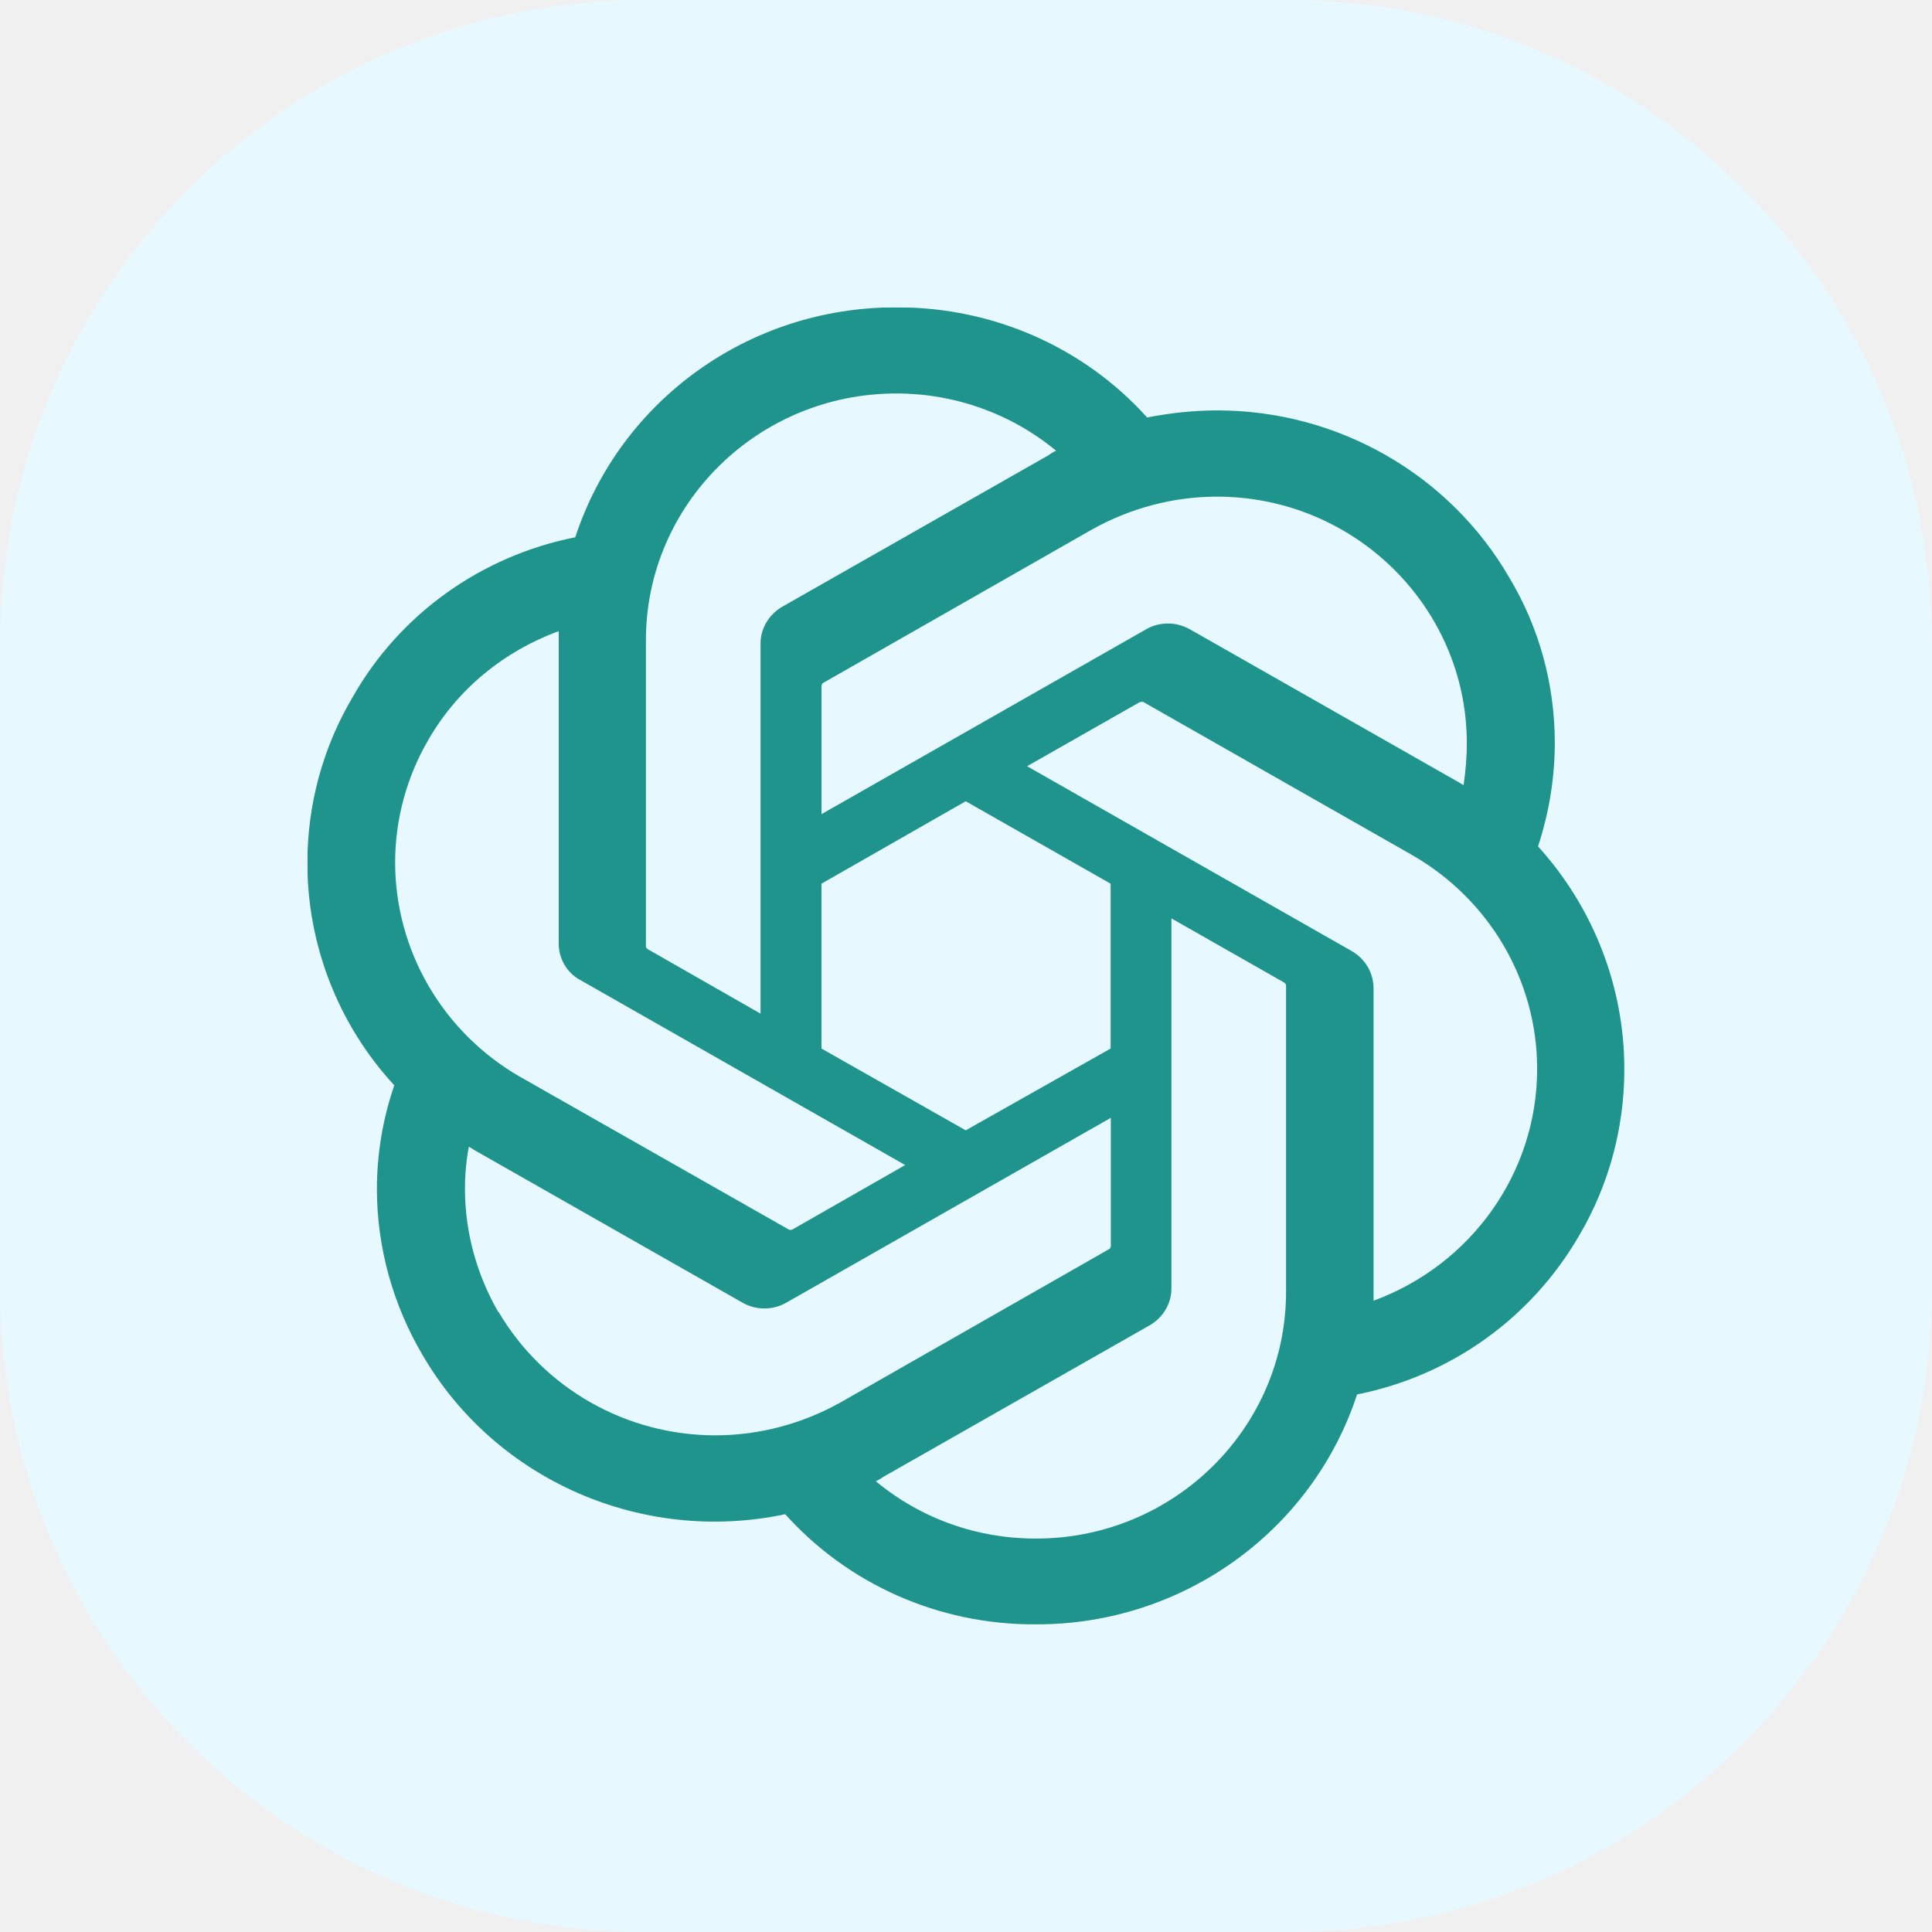
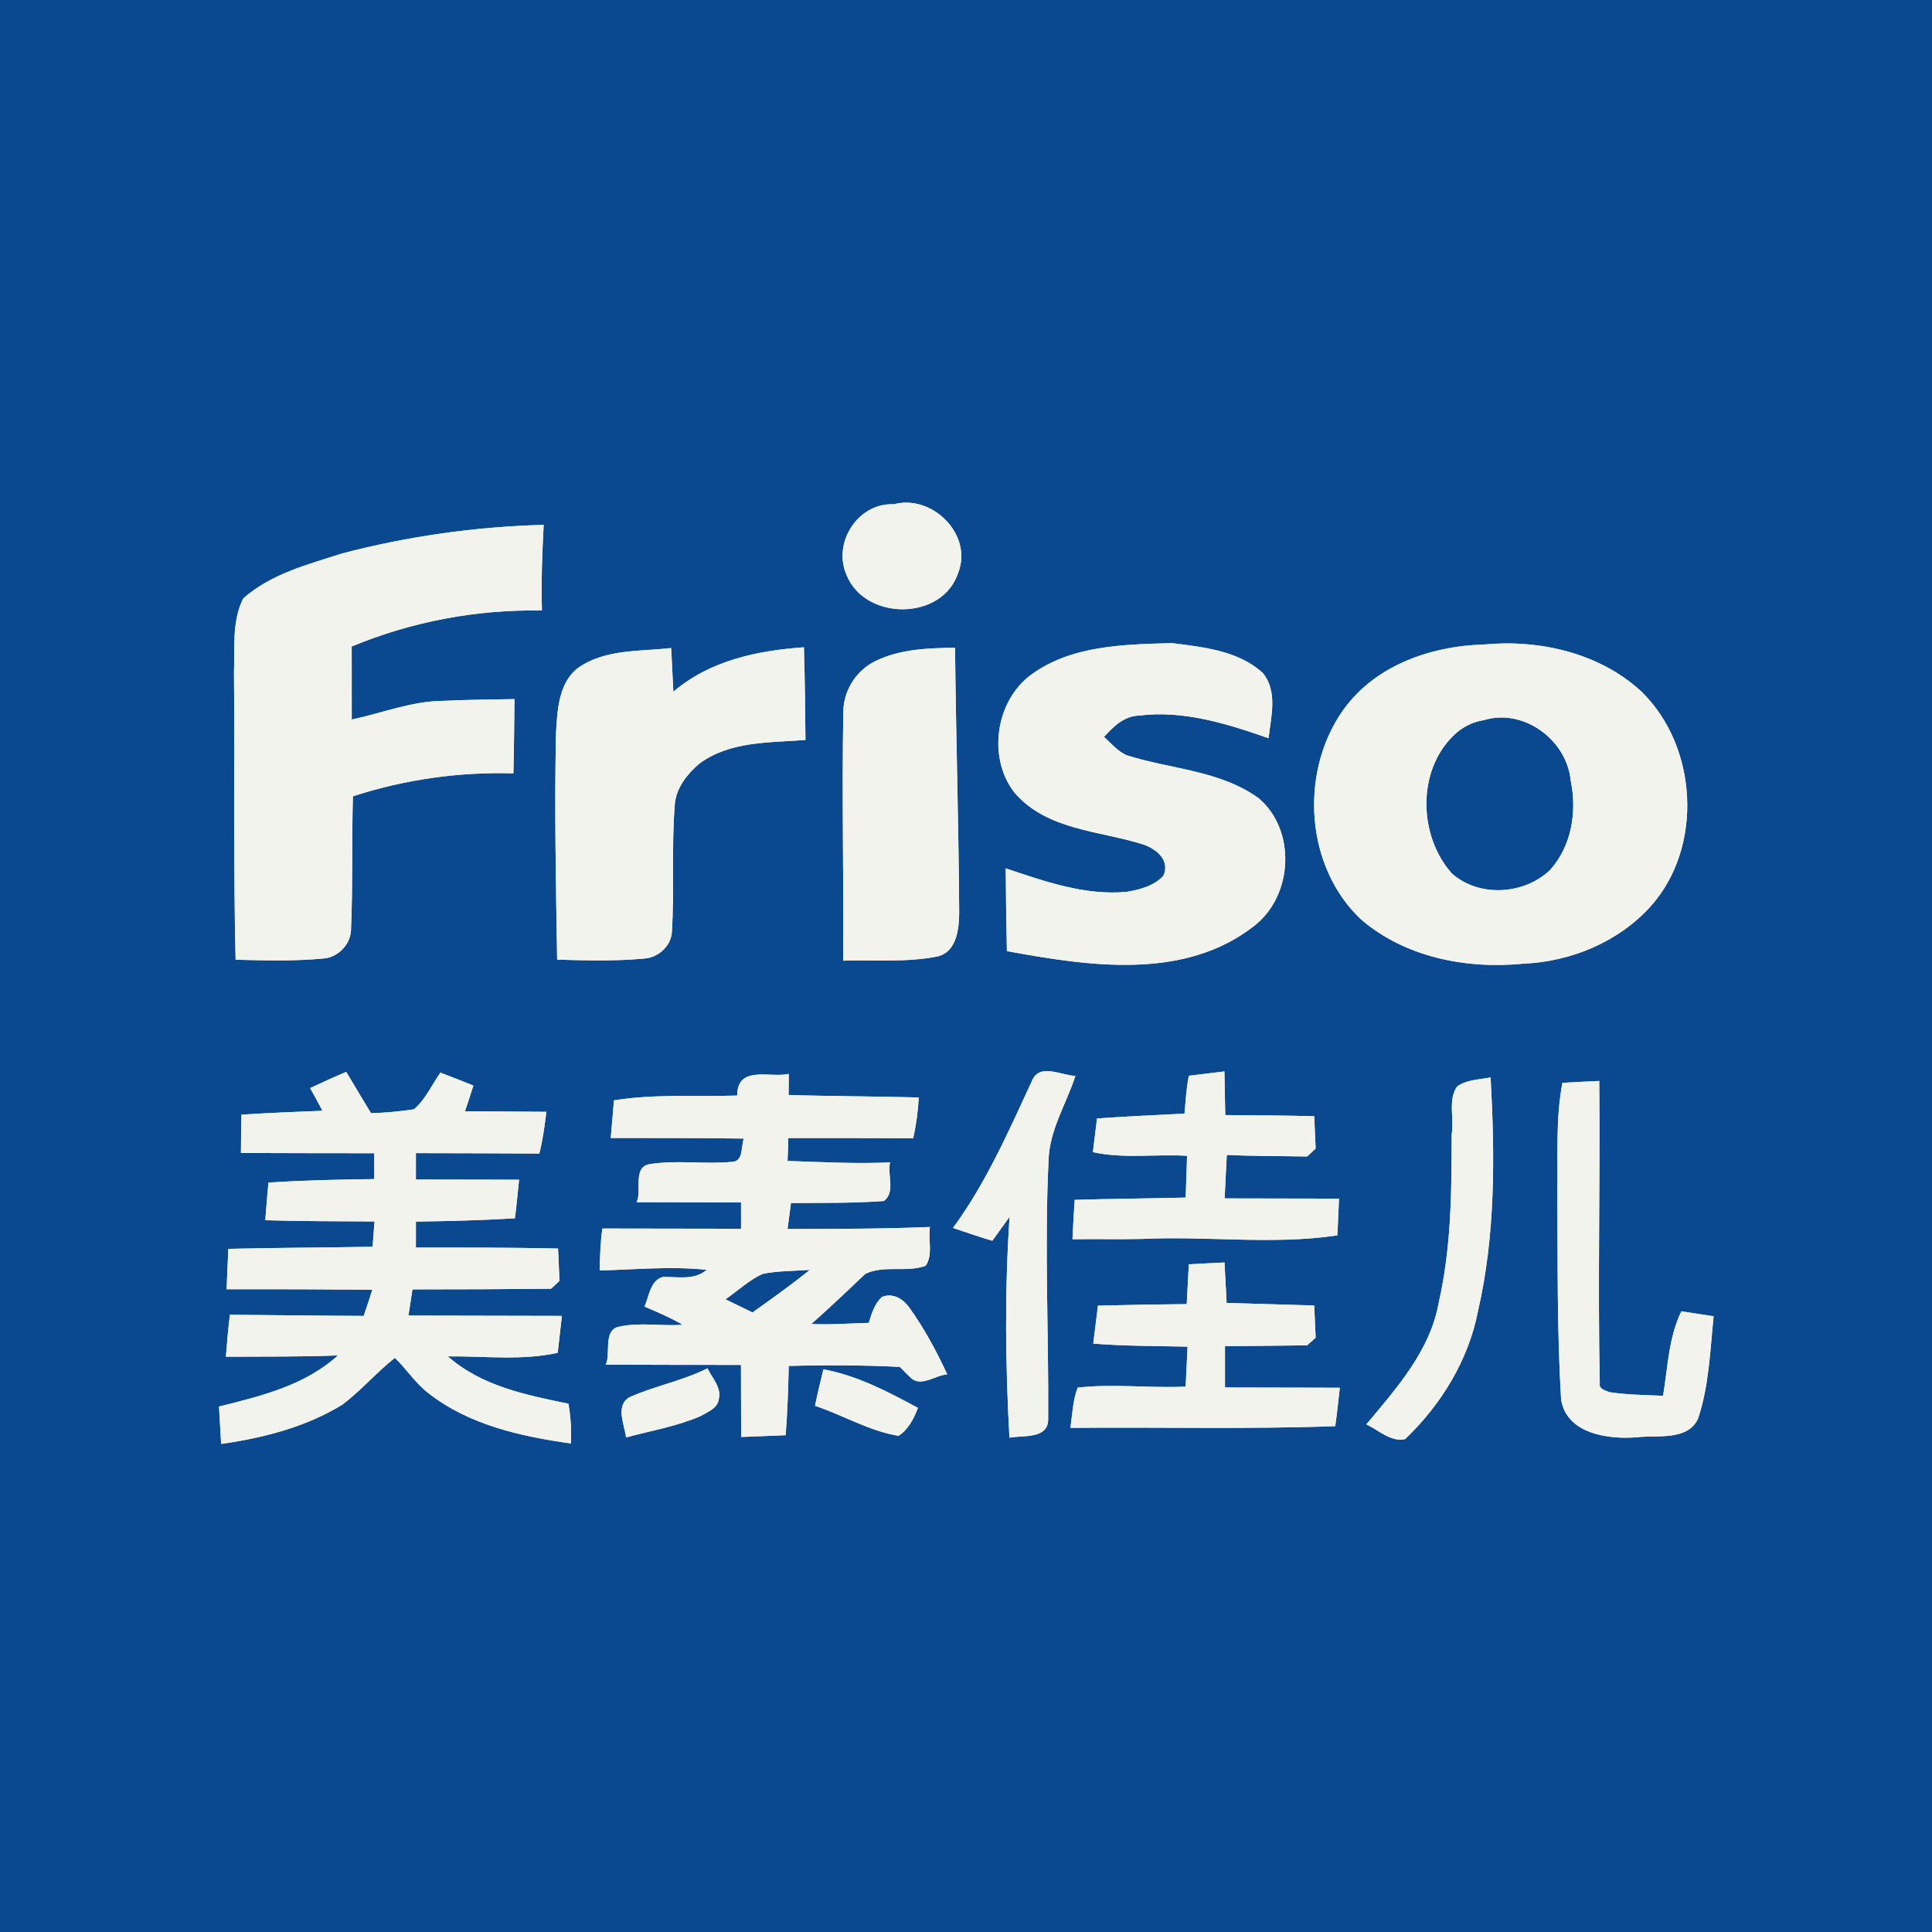
- <svg xmlns="http://www.w3.org/2000/svg" xmlns:xlink="http://www.w3.org/1999/xlink" width="30" height="30" viewBox="0 0 30 30" fill="none">
-   <defs>
-     <rect id="path_0" x="0" y="0" width="30" height="30" />
-     <rect id="path_1" x="0" y="0" width="20.455" height="20.455" />
-   </defs>
-   <g opacity="1" transform="translate(0 0)  rotate(0 15 15)">
-     <rect fill="#E7F8FF" opacity="1" transform="translate(0 0)  rotate(0 15 15)" x="0" y="0" width="30" height="30" rx="10" />
-     <mask id="bg-mask-0" fill="white">
-       <use xlink:href="#path_0" />
-     </mask>
-     <g mask="url(#bg-mask-0)">
-       <g opacity="1" transform="translate(4.772727 4.772727)  rotate(0 10.22727 10.22727)">
-         <mask id="bg-mask-1" fill="white">
-           <use xlink:href="#path_1" />
-         </mask>
-         <g mask="url(#bg-mask-1)">
-           <path id="分组 1" fill-rule="evenodd" style="fill:#1F948C" transform="translate(0 0)  rotate(0 10.22727 10.22727)" opacity="1" d="M19.11 8.37L19.11 8.37C19.28 7.85 19.37 7.31 19.37 6.76C19.37 5.86 19.13 4.97 18.66 4.19C17.73 2.59 16 1.6 14.13 1.6C13.76 1.6 13.4 1.64 13.04 1.71C12.06 0.62 10.65 0 9.17 0L9.14 0L9.13 0C6.86 0 4.86 1.44 4.16 3.57C2.7 3.86 1.44 4.76 0.71 6.04C0.24 6.83 0 7.72 0 8.63C0 9.9 0.48 11.14 1.35 12.08C1.17 12.6 1.08 13.15 1.08 13.69C1.08 14.6 1.33 15.49 1.79 16.27C2.92 18.21 5.2 19.21 7.42 18.74C8.4 19.83 9.8 20.45 11.28 20.45L11.31 20.45L11.33 20.45C13.59 20.45 15.6 19.01 16.3 16.88C17.76 16.59 19.01 15.69 19.75 14.41C20.21 13.63 20.45 12.74 20.45 11.83C20.45 10.55 19.97 9.32 19.11 8.37Z M8.947 18.158C8.907 18.188 8.867 18.208 8.827 18.228C9.527 18.808 10.397 19.118 11.307 19.118L11.317 19.118C13.457 19.118 15.197 17.398 15.197 15.288L15.197 10.528C15.197 10.508 15.177 10.488 15.157 10.478L13.417 9.488L13.417 15.238C13.417 15.468 13.287 15.688 13.077 15.808L8.947 18.158Z M8.277 17.005L12.447 14.625C12.466 14.615 12.476 14.595 12.476 14.575L12.476 14.575L12.476 12.585L7.437 15.455C7.227 15.575 6.967 15.575 6.757 15.455L2.627 13.105C2.587 13.085 2.537 13.045 2.507 13.035C2.467 13.245 2.447 13.465 2.447 13.685C2.447 14.355 2.627 15.015 2.967 15.605L2.967 15.595C3.667 16.785 4.947 17.515 6.337 17.515C7.017 17.515 7.687 17.335 8.277 17.005Z M3.903 5.168C3.903 5.128 3.903 5.068 3.903 5.028C3.053 5.338 2.333 5.928 1.883 6.708L1.883 6.708C1.543 7.288 1.363 7.948 1.363 8.618C1.363 9.988 2.103 11.258 3.303 11.948L7.473 14.318C7.493 14.328 7.513 14.328 7.533 14.318L9.283 13.318L4.243 10.448C4.033 10.338 3.903 10.118 3.903 9.878L3.903 9.878L3.903 5.168Z M17.156 8.505L12.976 6.125C12.956 6.125 12.936 6.125 12.916 6.135L11.176 7.125L16.216 9.995C16.426 10.115 16.556 10.335 16.556 10.575C16.556 10.575 16.556 10.575 16.556 10.575L16.556 15.425C18.076 14.865 19.096 13.435 19.096 11.825C19.096 10.455 18.356 9.195 17.156 8.505Z M8.014 5.829C7.994 5.839 7.984 5.859 7.984 5.879L7.984 5.879L7.984 7.869L13.024 4.999C13.124 4.939 13.244 4.909 13.364 4.909C13.484 4.909 13.594 4.939 13.704 4.999L17.834 7.349C17.874 7.369 17.914 7.399 17.954 7.419L17.954 7.419C17.984 7.209 18.004 6.989 18.004 6.769C18.004 4.659 16.264 2.939 14.124 2.939C13.444 2.939 12.774 3.119 12.184 3.449L8.014 5.829Z M9.147 1.337C6.997 1.337 5.257 3.057 5.257 5.167L5.257 9.927C5.257 9.947 5.277 9.957 5.287 9.967L7.037 10.967L7.037 5.227L7.037 5.217C7.037 4.987 7.167 4.767 7.377 4.647L11.507 2.297C11.547 2.267 11.597 2.237 11.627 2.227C10.927 1.647 10.047 1.337 9.147 1.337Z M7.983 11.509L10.223 12.779L12.473 11.509L12.473 8.949L10.223 7.669L7.983 8.949L7.983 11.509Z " />
-         </g>
-       </g>
-     </g>
+ <svg xmlns="http://www.w3.org/2000/svg" width="300pt" height="300pt" viewBox="0 0 511 511" version="1.1">
+   <g id="#0a4990ff">
+     <path fill="#0a4990" opacity="1.00" d=" M 0.00 0.00 L 511.00 0.00 L 511.00 511.00 L 0.00 511.00 L 0.00 0.00 M 236.40 133.38 C 226.94 132.92 220.14 143.57 223.90 152.06 C 228.78 164.28 249.34 164.28 253.46 151.42 C 257.36 141.32 246.45 130.63 236.40 133.38 M 90.37 146.42 C 81.31 149.34 71.62 151.81 64.32 158.30 C 61.29 164.38 62.12 171.46 61.89 177.99 C 62.13 203.27 61.70 228.56 62.32 253.84 C 70.08 254.03 77.86 254.25 85.60 253.51 C 89.41 253.20 92.69 249.84 92.83 246.01 C 93.35 234.22 93.01 222.41 93.34 210.62 C 107.04 206.15 121.36 204.14 135.79 204.54 C 135.97 198.00 135.98 191.45 136.08 184.91 C 129.90 185.00 123.73 185.07 117.56 185.36 C 109.11 185.37 101.19 188.57 93.03 190.32 C 93.02 183.88 93.02 177.43 93.02 170.99 C 108.96 164.38 126.08 161.16 143.34 161.48 C 143.12 153.92 143.39 146.36 143.80 138.82 C 125.78 139.31 107.80 141.83 90.37 146.42 M 272.59 178.57 C 263.28 185.51 261.15 200.53 268.35 209.67 C 277.01 219.74 291.01 219.66 302.68 223.45 C 305.87 224.64 309.52 227.53 307.73 231.60 C 305.27 234.33 301.42 235.32 297.93 235.90 C 286.85 236.89 276.33 233.12 266.01 229.68 C 266.07 236.97 266.15 244.26 266.32 251.56 C 287.88 255.52 313.26 259.44 331.81 244.82 C 342.04 236.80 342.88 219.55 332.87 211.10 C 322.68 203.74 309.64 203.47 298.05 199.77 C 295.62 198.77 293.93 196.59 291.99 194.90 C 294.51 192.20 297.22 189.39 301.28 189.26 C 313.03 187.79 324.56 191.42 335.52 195.25 C 336.15 189.60 338.03 182.94 334.00 178.00 C 327.57 172.09 318.26 171.15 309.97 170.10 C 297.28 170.46 283.22 170.66 272.59 178.57 M 392.45 170.47 C 378.05 170.89 362.95 176.25 354.66 188.68 C 343.74 205.04 345.40 229.35 359.90 243.10 C 371.56 253.22 387.93 256.39 402.98 254.88 C 415.57 254.34 428.14 249.11 436.63 239.67 C 450.61 223.98 449.06 197.41 434.11 182.88 C 423.05 172.68 407.13 169.07 392.45 170.47 M 152.89 176.65 C 147.71 180.59 147.39 188.02 147.06 193.96 C 146.62 213.91 147.05 233.87 147.36 253.82 C 155.11 254.03 162.88 254.25 170.60 253.51 C 174.08 253.20 177.26 250.39 177.68 246.88 C 178.44 235.40 177.54 223.87 178.51 212.40 C 178.99 208.21 181.84 204.63 184.97 201.98 C 193.00 196.00 203.54 196.44 213.04 195.72 C 212.97 187.55 212.87 179.38 212.63 171.21 C 200.36 172.04 187.64 174.75 178.10 182.97 C 177.91 179.11 177.72 175.26 177.52 171.40 C 169.19 172.35 160.07 171.62 152.89 176.65 M 231.72 174.76 C 226.65 177.14 223.21 182.36 223.06 187.97 C 222.65 210.00 223.18 232.05 223.00 254.09 C 231.30 253.83 239.77 254.61 247.95 252.97 C 252.98 251.80 253.62 245.88 253.70 241.60 C 253.56 218.18 252.84 194.76 252.60 171.34 C 245.55 171.39 238.18 171.68 231.72 174.76 M 272.95 285.89 C 266.76 299.23 260.82 312.86 252.06 324.78 C 255.52 325.93 258.95 327.14 262.46 328.17 C 263.97 326.05 265.51 323.95 267.03 321.84 C 265.71 341.30 265.92 360.81 266.99 380.27 C 270.43 379.57 276.95 380.70 277.23 375.70 C 277.41 352.81 276.22 329.89 277.33 307.02 C 277.51 298.97 282.01 292.05 284.43 284.58 C 280.62 284.42 274.88 281.09 272.95 285.89 M 82.03 287.79 C 83.14 289.77 84.23 291.77 85.28 293.79 C 78.14 294.08 71.00 294.35 63.87 294.82 C 63.78 298.19 63.75 301.56 63.73 304.95 C 75.49 305.01 87.24 305.00 99.00 305.02 C 99.00 306.73 99.00 310.15 99.00 311.86 C 89.66 311.98 80.32 312.17 71.00 312.79 C 70.71 316.09 70.40 319.43 70.17 322.74 C 79.80 323.03 89.43 323.00 99.06 323.07 C 98.94 324.74 98.68 328.09 98.55 329.76 C 85.83 330.00 73.11 330.00 60.39 330.32 C 60.28 332.99 60.04 338.32 59.93 340.99 C 72.78 340.96 85.63 341.01 98.48 341.12 C 97.75 343.44 97.00 345.75 96.19 348.05 C 84.40 348.01 72.60 347.84 60.81 347.74 C 60.35 351.43 60.03 355.12 59.75 358.84 C 69.62 358.79 79.50 358.88 89.37 358.50 C 80.65 366.46 69.05 369.25 57.93 372.02 C 58.11 375.33 58.29 378.58 58.49 381.91 C 69.66 380.32 80.87 377.46 90.57 371.51 C 95.52 367.76 99.58 362.99 104.44 359.14 C 107.58 362.14 109.90 365.93 113.41 368.55 C 124.09 376.91 137.85 379.94 150.99 381.78 C 151.17 378.27 150.95 374.75 150.35 371.28 C 139.10 368.95 127.34 366.62 118.46 358.75 C 128.10 358.65 138.02 359.91 147.51 357.81 C 147.79 355.37 148.33 350.49 148.61 348.05 C 135.08 348.00 121.55 347.99 108.03 347.96 C 108.38 345.65 108.74 343.34 109.09 341.03 C 121.31 341.03 133.52 340.99 145.74 340.86 C 146.48 340.16 147.23 339.48 147.98 338.79 C 147.87 335.94 147.72 333.06 147.60 330.23 C 135.07 329.96 122.53 329.96 110.00 329.97 C 110.00 328.26 110.00 324.82 110.00 323.10 C 118.73 322.97 127.47 322.77 136.19 322.22 C 136.63 318.84 136.95 315.41 137.28 312.03 C 128.19 312.01 119.09 311.99 110.00 311.98 C 110.00 310.24 110.00 306.74 110.00 304.99 C 120.88 305.01 131.76 305.04 142.65 305.10 C 143.56 301.48 144.07 297.76 144.51 294.07 C 137.33 294.02 130.15 293.98 122.98 293.92 C 123.74 291.66 124.50 289.40 125.21 287.13 C 122.31 285.96 119.41 284.79 116.48 283.71 C 114.20 286.95 112.55 290.76 109.51 293.40 C 105.75 293.97 101.96 294.32 98.14 294.44 C 95.94 290.80 93.74 287.16 91.58 283.51 C 88.37 284.86 85.19 286.31 82.03 287.79 M 194.98 289.77 C 184.13 290.12 173.13 289.29 162.39 291.04 C 162.18 293.53 161.75 298.49 161.54 300.98 C 173.27 300.99 185.00 300.98 196.73 301.14 C 195.95 303.40 196.65 307.17 193.64 307.30 C 186.35 308.02 178.91 306.73 171.65 307.94 C 167.27 308.82 169.84 315.40 168.36 317.96 C 177.57 317.99 186.78 318.01 196.00 318.02 C 196.00 319.76 196.00 323.26 196.00 325.00 C 183.78 324.99 171.55 324.98 159.33 324.94 C 158.78 328.61 158.71 332.32 158.61 336.03 C 168.04 335.79 177.50 334.85 186.92 335.86 C 183.58 338.73 179.28 337.65 175.31 337.75 C 171.96 338.68 171.71 342.87 170.47 345.58 C 173.90 347.04 177.34 348.51 180.58 350.39 C 175.02 350.83 169.35 349.68 163.87 350.88 C 159.30 351.63 161.67 358.28 160.20 360.94 C 172.13 361.00 184.05 361.00 195.98 361.01 C 195.99 367.37 196.02 373.71 196.03 380.07 C 199.95 379.92 203.87 379.76 207.80 379.60 C 208.28 373.50 208.48 367.39 208.61 361.28 C 218.40 361.01 228.21 361.05 238.00 361.53 C 238.92 362.47 239.83 363.43 240.82 364.32 C 243.48 367.08 247.50 363.66 250.54 363.52 C 247.66 357.28 244.38 351.21 240.35 345.63 C 238.77 343.53 236.11 341.86 233.23 343.05 C 231.32 344.87 230.52 347.43 229.79 349.89 C 224.72 350.02 219.66 350.44 214.59 350.19 C 219.43 345.88 224.15 341.44 228.82 336.96 C 233.76 334.50 239.70 336.66 244.82 334.79 C 246.88 331.86 245.39 327.76 245.97 324.53 C 233.42 325.04 220.86 325.04 208.30 325.06 C 208.61 322.77 208.91 320.48 209.20 318.19 C 217.39 318.12 225.58 318.26 233.75 317.66 C 236.97 315.37 234.57 310.46 235.43 307.45 C 226.38 307.85 217.33 307.37 208.29 307.06 C 208.39 305.04 208.47 303.03 208.50 301.01 C 219.51 300.99 230.52 301.02 241.54 301.06 C 242.33 297.51 242.80 293.90 243.01 290.27 C 231.53 289.96 220.05 289.98 208.57 289.61 C 208.60 287.75 208.63 285.89 208.64 284.04 C 203.73 285.19 195.02 281.58 194.98 289.77 M 314.45 284.53 C 313.76 287.82 313.61 291.20 313.29 294.55 C 305.57 294.94 297.85 295.28 290.15 295.83 C 289.78 298.79 289.44 301.76 289.07 304.73 C 297.27 306.54 305.67 305.19 313.97 305.70 C 313.88 308.46 313.70 313.99 313.61 316.75 C 303.83 317.01 294.03 317.05 284.25 317.36 C 284.02 320.82 283.80 324.30 283.67 327.77 C 289.79 327.67 295.89 327.83 302.01 327.69 C 319.22 326.86 336.57 329.31 353.71 326.75 C 353.91 323.52 353.99 320.24 354.16 317.03 C 344.08 317.01 333.99 316.99 323.91 316.97 C 324.08 313.13 324.27 309.29 324.48 305.47 C 331.55 305.80 338.64 305.75 345.72 305.88 C 346.47 305.17 347.22 304.48 347.98 303.79 C 347.87 300.94 347.70 298.06 347.60 295.23 C 339.76 295.03 331.91 294.99 324.07 294.93 C 324.02 292.04 323.91 286.27 323.85 283.38 C 321.50 283.67 316.80 284.24 314.45 284.53 M 385.38 287.37 C 382.90 291.02 384.68 295.91 383.96 299.98 C 383.96 314.84 383.88 329.88 380.55 344.45 C 378.33 357.17 369.40 367.16 361.39 376.73 C 364.60 378.26 367.89 381.46 371.62 380.65 C 381.09 371.65 388.37 359.82 390.90 346.87 C 395.56 326.62 395.40 305.59 394.25 284.97 C 391.26 285.56 387.97 285.54 385.38 287.37 M 413.25 286.40 C 411.45 295.82 412.07 305.46 411.91 315.00 C 412.03 333.38 411.80 351.81 412.90 370.15 C 414.37 379.30 425.45 380.76 433.02 380.14 C 438.11 379.51 446.41 381.20 449.12 375.21 C 452.03 366.50 452.31 357.21 453.24 348.15 C 450.32 347.67 447.57 347.30 444.70 346.83 C 441.32 353.79 441.12 361.67 439.87 369.18 C 435.13 368.97 430.34 368.92 425.67 368.22 C 424.71 367.77 422.87 367.42 423.13 366.00 C 422.58 339.31 423.25 312.60 422.99 285.90 C 419.75 286.07 416.46 286.21 413.25 286.40 M 314.44 334.40 C 314.30 337.03 314.02 342.30 313.88 344.93 C 306.05 345.00 298.22 345.13 290.40 345.34 C 289.99 348.69 289.58 352.02 289.16 355.37 C 297.45 356.05 305.78 355.98 314.10 356.18 C 313.97 358.83 313.72 364.12 313.60 366.76 C 304.10 367.19 294.48 365.95 285.05 367.01 C 283.72 370.39 283.65 374.09 283.12 377.66 C 306.46 377.42 329.83 378.05 353.16 377.21 C 353.64 373.84 353.99 370.42 354.37 367.05 C 344.24 367.01 334.12 366.99 324.00 366.98 C 324.00 364.24 324.00 358.78 324.00 356.05 C 331.24 355.99 338.49 355.93 345.74 355.83 C 346.48 355.15 347.23 354.47 347.98 353.80 C 347.87 350.96 347.70 348.09 347.60 345.29 C 339.88 345.04 332.15 344.87 324.43 344.62 C 324.29 341.95 324.01 336.59 323.87 333.92 C 320.73 334.09 317.56 334.21 314.44 334.40 M 166.44 369.58 C 162.70 371.84 165.18 376.82 165.59 380.19 C 172.16 378.40 178.97 377.28 185.24 374.57 C 187.15 373.47 189.86 372.49 190.13 369.98 C 190.84 366.92 188.33 364.47 187.12 361.91 C 180.52 365.24 173.15 366.57 166.44 369.58 M 217.79 362.18 C 216.99 365.39 216.23 368.57 215.57 371.82 C 222.98 374.30 229.87 378.48 237.65 379.77 C 240.28 378.07 241.70 375.20 242.79 372.38 C 234.87 368.10 226.74 363.83 217.79 362.18 Z" />
+     <path fill="#0a4990" opacity="1.00" d=" M 392.43 190.48 C 403.06 187.21 414.44 195.80 415.44 206.44 C 417.13 214.64 415.74 223.65 410.04 230.04 C 403.24 236.67 391.20 237.45 383.99 231.01 C 375.19 221.11 374.71 203.94 384.49 194.50 C 386.64 192.39 389.44 190.92 392.43 190.48 Z" />
+     <path fill="#0a4990" opacity="1.00" d=" M 201.73 336.92 C 205.82 336.11 210.06 336.17 214.22 335.87 C 209.30 339.82 204.17 343.48 199.03 347.14 C 196.64 345.99 194.25 344.83 191.88 343.66 C 195.15 341.40 198.10 338.58 201.73 336.92 Z" />
+   </g>
+   <g id="#f3f3edff">
+     <path fill="#f3f3ed" opacity="1.00" d=" M 236.40 133.38 C 246.45 130.63 257.36 141.32 253.46 151.42 C 249.34 164.28 228.78 164.28 223.90 152.06 C 220.14 143.57 226.94 132.92 236.40 133.38 Z" />
+     <path fill="#f3f3ed" opacity="1.00" d=" M 90.37 146.42 C 107.80 141.83 125.78 139.31 143.80 138.82 C 143.39 146.36 143.12 153.92 143.34 161.48 C 126.08 161.16 108.96 164.38 93.02 170.99 C 93.02 177.43 93.02 183.88 93.03 190.32 C 101.19 188.57 109.11 185.37 117.56 185.36 C 123.73 185.07 129.90 185.00 136.08 184.91 C 135.98 191.45 135.97 198.00 135.79 204.54 C 121.36 204.14 107.04 206.15 93.34 210.62 C 93.01 222.41 93.35 234.22 92.83 246.01 C 92.69 249.84 89.41 253.20 85.60 253.51 C 77.86 254.25 70.08 254.03 62.32 253.84 C 61.70 228.56 62.13 203.27 61.89 177.99 C 62.12 171.46 61.29 164.38 64.32 158.30 C 71.62 151.81 81.31 149.34 90.37 146.42 Z" />
+     <path fill="#f3f3ed" opacity="1.00" d=" M 272.59 178.57 C 283.22 170.66 297.28 170.46 309.97 170.10 C 318.26 171.15 327.57 172.09 334.00 178.00 C 338.03 182.94 336.15 189.60 335.52 195.25 C 324.56 191.42 313.03 187.79 301.28 189.26 C 297.22 189.39 294.51 192.20 291.99 194.90 C 293.93 196.59 295.62 198.77 298.05 199.77 C 309.64 203.47 322.68 203.74 332.87 211.10 C 342.88 219.55 342.04 236.80 331.81 244.82 C 313.26 259.44 287.88 255.52 266.32 251.56 C 266.15 244.26 266.07 236.97 266.01 229.68 C 276.33 233.12 286.85 236.89 297.93 235.90 C 301.42 235.32 305.27 234.33 307.73 231.60 C 309.52 227.53 305.87 224.64 302.68 223.45 C 291.01 219.66 277.01 219.74 268.35 209.67 C 261.15 200.53 263.28 185.51 272.59 178.57 Z" />
+     <path fill="#f3f3ed" opacity="1.00" d=" M 392.45 170.47 C 407.13 169.07 423.05 172.68 434.11 182.88 C 449.06 197.41 450.61 223.98 436.63 239.67 C 428.14 249.11 415.57 254.34 402.98 254.88 C 387.93 256.39 371.56 253.22 359.90 243.10 C 345.40 229.35 343.74 205.04 354.66 188.68 C 362.95 176.25 378.05 170.89 392.45 170.47 M 392.43 190.48 C 389.44 190.92 386.64 192.39 384.49 194.50 C 374.71 203.94 375.19 221.11 383.99 231.01 C 391.20 237.45 403.24 236.67 410.04 230.04 C 415.74 223.65 417.13 214.64 415.44 206.44 C 414.44 195.80 403.06 187.21 392.43 190.48 Z" />
+     <path fill="#f3f3ed" opacity="1.00" d=" M 152.89 176.65 C 160.07 171.62 169.19 172.35 177.52 171.40 C 177.72 175.26 177.91 179.11 178.10 182.97 C 187.64 174.75 200.36 172.04 212.63 171.21 C 212.87 179.38 212.97 187.55 213.04 195.72 C 203.54 196.44 193.00 196.00 184.97 201.98 C 181.84 204.63 178.99 208.21 178.51 212.40 C 177.54 223.87 178.44 235.40 177.68 246.88 C 177.26 250.39 174.08 253.20 170.60 253.51 C 162.88 254.25 155.11 254.03 147.36 253.82 C 147.05 233.87 146.62 213.91 147.06 193.96 C 147.39 188.02 147.71 180.59 152.89 176.65 Z" />
+     <path fill="#f3f3ed" opacity="1.00" d=" M 231.72 174.76 C 238.18 171.68 245.55 171.39 252.60 171.34 C 252.84 194.76 253.56 218.18 253.70 241.60 C 253.62 245.88 252.98 251.80 247.95 252.97 C 239.77 254.61 231.30 253.83 223.00 254.09 C 223.18 232.05 222.65 210.00 223.06 187.97 C 223.21 182.36 226.65 177.14 231.72 174.76 Z" />
+     <path fill="#f3f3ed" opacity="1.00" d=" M 272.95 285.89 C 274.88 281.09 280.62 284.42 284.43 284.58 C 282.01 292.05 277.51 298.97 277.33 307.02 C 276.22 329.89 277.41 352.81 277.23 375.70 C 276.95 380.70 270.43 379.57 266.99 380.27 C 265.92 360.81 265.71 341.30 267.03 321.84 C 265.51 323.95 263.97 326.05 262.46 328.17 C 258.95 327.14 255.52 325.93 252.06 324.78 C 260.82 312.86 266.76 299.23 272.95 285.89 Z" />
+     <path fill="#f3f3ed" opacity="1.00" d=" M 82.03 287.79 C 85.19 286.31 88.37 284.86 91.58 283.51 C 93.74 287.16 95.94 290.80 98.14 294.44 C 101.96 294.32 105.75 293.97 109.51 293.40 C 112.55 290.76 114.20 286.95 116.48 283.71 C 119.41 284.79 122.31 285.96 125.21 287.13 C 124.50 289.40 123.74 291.66 122.98 293.92 C 130.15 293.98 137.33 294.02 144.51 294.07 C 144.07 297.76 143.56 301.48 142.65 305.10 C 131.76 305.04 120.88 305.01 110.00 304.99 C 110.00 306.74 110.00 310.24 110.00 311.98 C 119.09 311.99 128.19 312.01 137.28 312.03 C 136.95 315.41 136.63 318.84 136.19 322.22 C 127.47 322.77 118.73 322.97 110.00 323.10 C 110.00 324.82 110.00 328.26 110.00 329.97 C 122.53 329.96 135.07 329.96 147.60 330.23 C 147.72 333.06 147.87 335.94 147.98 338.79 C 147.23 339.48 146.48 340.16 145.74 340.86 C 133.52 340.99 121.31 341.03 109.09 341.03 C 108.74 343.34 108.38 345.65 108.03 347.96 C 121.55 347.99 135.08 348.00 148.61 348.05 C 148.33 350.49 147.79 355.37 147.51 357.81 C 138.02 359.91 128.10 358.65 118.46 358.75 C 127.34 366.62 139.10 368.95 150.35 371.28 C 150.95 374.75 151.17 378.27 150.99 381.78 C 137.85 379.94 124.09 376.91 113.41 368.55 C 109.90 365.93 107.58 362.14 104.44 359.14 C 99.58 362.99 95.52 367.76 90.57 371.51 C 80.87 377.46 69.66 380.32 58.49 381.91 C 58.29 378.58 58.11 375.33 57.93 372.02 C 69.05 369.25 80.65 366.46 89.37 358.50 C 79.50 358.88 69.62 358.79 59.75 358.84 C 60.03 355.12 60.35 351.43 60.81 347.74 C 72.60 347.84 84.40 348.01 96.19 348.05 C 97.00 345.75 97.75 343.44 98.48 341.12 C 85.63 341.01 72.78 340.96 59.93 340.99 C 60.04 338.32 60.28 332.99 60.39 330.32 C 73.11 330.00 85.83 330.00 98.55 329.76 C 98.68 328.09 98.94 324.74 99.06 323.07 C 89.43 323.00 79.80 323.03 70.17 322.74 C 70.40 319.43 70.71 316.09 71.00 312.79 C 80.32 312.17 89.66 311.98 99.00 311.86 C 99.00 310.15 99.00 306.73 99.00 305.02 C 87.24 305.00 75.49 305.01 63.73 304.95 C 63.75 301.56 63.78 298.19 63.87 294.82 C 71.00 294.35 78.14 294.08 85.28 293.79 C 84.23 291.77 83.14 289.77 82.03 287.79 Z" />
+     <path fill="#f3f3ed" opacity="1.00" d=" M 194.98 289.77 C 195.02 281.58 203.73 285.19 208.64 284.04 C 208.63 285.89 208.60 287.75 208.57 289.61 C 220.05 289.98 231.53 289.96 243.01 290.27 C 242.80 293.90 242.33 297.51 241.54 301.06 C 230.52 301.02 219.51 300.99 208.50 301.01 C 208.47 303.03 208.39 305.04 208.29 307.06 C 217.33 307.37 226.38 307.85 235.43 307.45 C 234.57 310.46 236.97 315.37 233.75 317.66 C 225.58 318.26 217.39 318.12 209.20 318.19 C 208.91 320.48 208.61 322.77 208.30 325.06 C 220.86 325.04 233.42 325.04 245.97 324.53 C 245.39 327.76 246.88 331.86 244.82 334.79 C 239.70 336.66 233.76 334.50 228.82 336.96 C 224.15 341.44 219.43 345.88 214.59 350.19 C 219.66 350.44 224.72 350.02 229.79 349.89 C 230.52 347.43 231.32 344.87 233.23 343.05 C 236.11 341.86 238.77 343.53 240.35 345.63 C 244.38 351.21 247.66 357.28 250.54 363.52 C 247.50 363.66 243.48 367.08 240.82 364.32 C 239.83 363.43 238.92 362.47 238.00 361.53 C 228.21 361.05 218.40 361.01 208.61 361.28 C 208.48 367.39 208.28 373.50 207.80 379.60 C 203.87 379.76 199.95 379.92 196.03 380.07 C 196.02 373.71 195.99 367.37 195.98 361.01 C 184.05 361.00 172.13 361.00 160.20 360.94 C 161.67 358.28 159.30 351.63 163.87 350.88 C 169.35 349.68 175.02 350.83 180.58 350.39 C 177.34 348.51 173.90 347.04 170.47 345.58 C 171.71 342.87 171.96 338.68 175.31 337.75 C 179.28 337.65 183.58 338.73 186.92 335.86 C 177.50 334.85 168.04 335.79 158.61 336.03 C 158.71 332.32 158.78 328.61 159.33 324.94 C 171.55 324.98 183.78 324.99 196.00 325.00 C 196.00 323.26 196.00 319.76 196.00 318.02 C 186.78 318.01 177.57 317.99 168.36 317.96 C 169.84 315.40 167.27 308.82 171.65 307.94 C 178.91 306.73 186.35 308.02 193.64 307.30 C 196.65 307.17 195.95 303.40 196.73 301.14 C 185.00 300.98 173.27 300.99 161.54 300.98 C 161.75 298.49 162.18 293.53 162.39 291.04 C 173.13 289.29 184.13 290.12 194.98 289.77 M 201.73 336.92 C 198.10 338.58 195.15 341.40 191.88 343.66 C 194.25 344.83 196.64 345.99 199.03 347.14 C 204.17 343.48 209.30 339.82 214.22 335.87 C 210.06 336.17 205.82 336.11 201.73 336.92 Z" />
+     <path fill="#f3f3ed" opacity="1.00" d=" M 314.45 284.53 C 316.80 284.24 321.50 283.67 323.85 283.38 C 323.91 286.27 324.02 292.04 324.07 294.93 C 331.91 294.99 339.76 295.03 347.60 295.23 C 347.70 298.06 347.87 300.94 347.98 303.79 C 347.22 304.48 346.47 305.17 345.72 305.88 C 338.64 305.75 331.55 305.80 324.48 305.47 C 324.27 309.29 324.08 313.13 323.91 316.97 C 333.99 316.99 344.08 317.01 354.16 317.03 C 353.99 320.24 353.91 323.52 353.71 326.75 C 336.57 329.31 319.22 326.86 302.01 327.69 C 295.89 327.83 289.79 327.67 283.67 327.77 C 283.80 324.30 284.02 320.82 284.25 317.36 C 294.03 317.05 303.83 317.01 313.61 316.75 C 313.70 313.99 313.88 308.46 313.97 305.70 C 305.67 305.19 297.27 306.54 289.07 304.73 C 289.44 301.76 289.78 298.79 290.15 295.83 C 297.85 295.28 305.57 294.94 313.29 294.55 C 313.61 291.20 313.76 287.82 314.45 284.53 Z" />
+     <path fill="#f3f3ed" opacity="1.00" d=" M 385.38 287.37 C 387.97 285.54 391.26 285.56 394.25 284.97 C 395.40 305.59 395.56 326.62 390.90 346.87 C 388.37 359.82 381.09 371.65 371.62 380.65 C 367.89 381.46 364.60 378.26 361.39 376.73 C 369.40 367.16 378.33 357.17 380.55 344.45 C 383.88 329.88 383.96 314.84 383.96 299.98 C 384.68 295.91 382.90 291.02 385.38 287.37 Z" />
+     <path fill="#f3f3ed" opacity="1.00" d=" M 413.25 286.40 C 416.46 286.21 419.75 286.07 422.99 285.90 C 423.25 312.60 422.58 339.31 423.13 366.00 C 422.87 367.42 424.71 367.77 425.67 368.22 C 430.34 368.92 435.13 368.97 439.87 369.18 C 441.12 361.67 441.32 353.79 444.70 346.83 C 447.57 347.30 450.32 347.67 453.24 348.15 C 452.31 357.21 452.03 366.50 449.12 375.21 C 446.41 381.20 438.11 379.51 433.02 380.14 C 425.45 380.76 414.37 379.30 412.90 370.15 C 411.80 351.81 412.03 333.38 411.91 315.00 C 412.07 305.46 411.45 295.82 413.25 286.40 Z" />
+     <path fill="#f3f3ed" opacity="1.00" d=" M 314.44 334.40 C 317.56 334.21 320.73 334.09 323.87 333.92 C 324.01 336.59 324.29 341.95 324.43 344.62 C 332.15 344.87 339.88 345.04 347.60 345.29 C 347.70 348.09 347.87 350.96 347.98 353.80 C 347.23 354.47 346.48 355.15 345.74 355.83 C 338.49 355.93 331.24 355.99 324.00 356.05 C 324.00 358.78 324.00 364.24 324.00 366.98 C 334.12 366.99 344.24 367.01 354.37 367.05 C 353.99 370.42 353.64 373.84 353.16 377.21 C 329.83 378.05 306.46 377.42 283.12 377.66 C 283.65 374.09 283.72 370.39 285.05 367.01 C 294.48 365.95 304.10 367.19 313.60 366.76 C 313.72 364.12 313.97 358.83 314.10 356.18 C 305.78 355.98 297.45 356.05 289.16 355.37 C 289.58 352.02 289.99 348.69 290.40 345.34 C 298.22 345.13 306.05 345.00 313.88 344.93 C 314.02 342.30 314.30 337.03 314.44 334.40 Z" />
+     <path fill="#f3f3ed" opacity="1.00" d=" M 166.44 369.58 C 173.15 366.57 180.52 365.24 187.12 361.91 C 188.33 364.47 190.84 366.92 190.13 369.98 C 189.86 372.49 187.15 373.47 185.24 374.57 C 178.97 377.28 172.16 378.40 165.59 380.19 C 165.18 376.82 162.70 371.84 166.44 369.58 Z" />
+     <path fill="#f3f3ed" opacity="1.00" d=" M 217.79 362.18 C 226.74 363.83 234.87 368.10 242.79 372.38 C 241.70 375.20 240.28 378.07 237.65 379.77 C 229.87 378.48 222.98 374.30 215.57 371.82 C 216.23 368.57 216.99 365.39 217.79 362.18 Z" />
  </g>
</svg>
